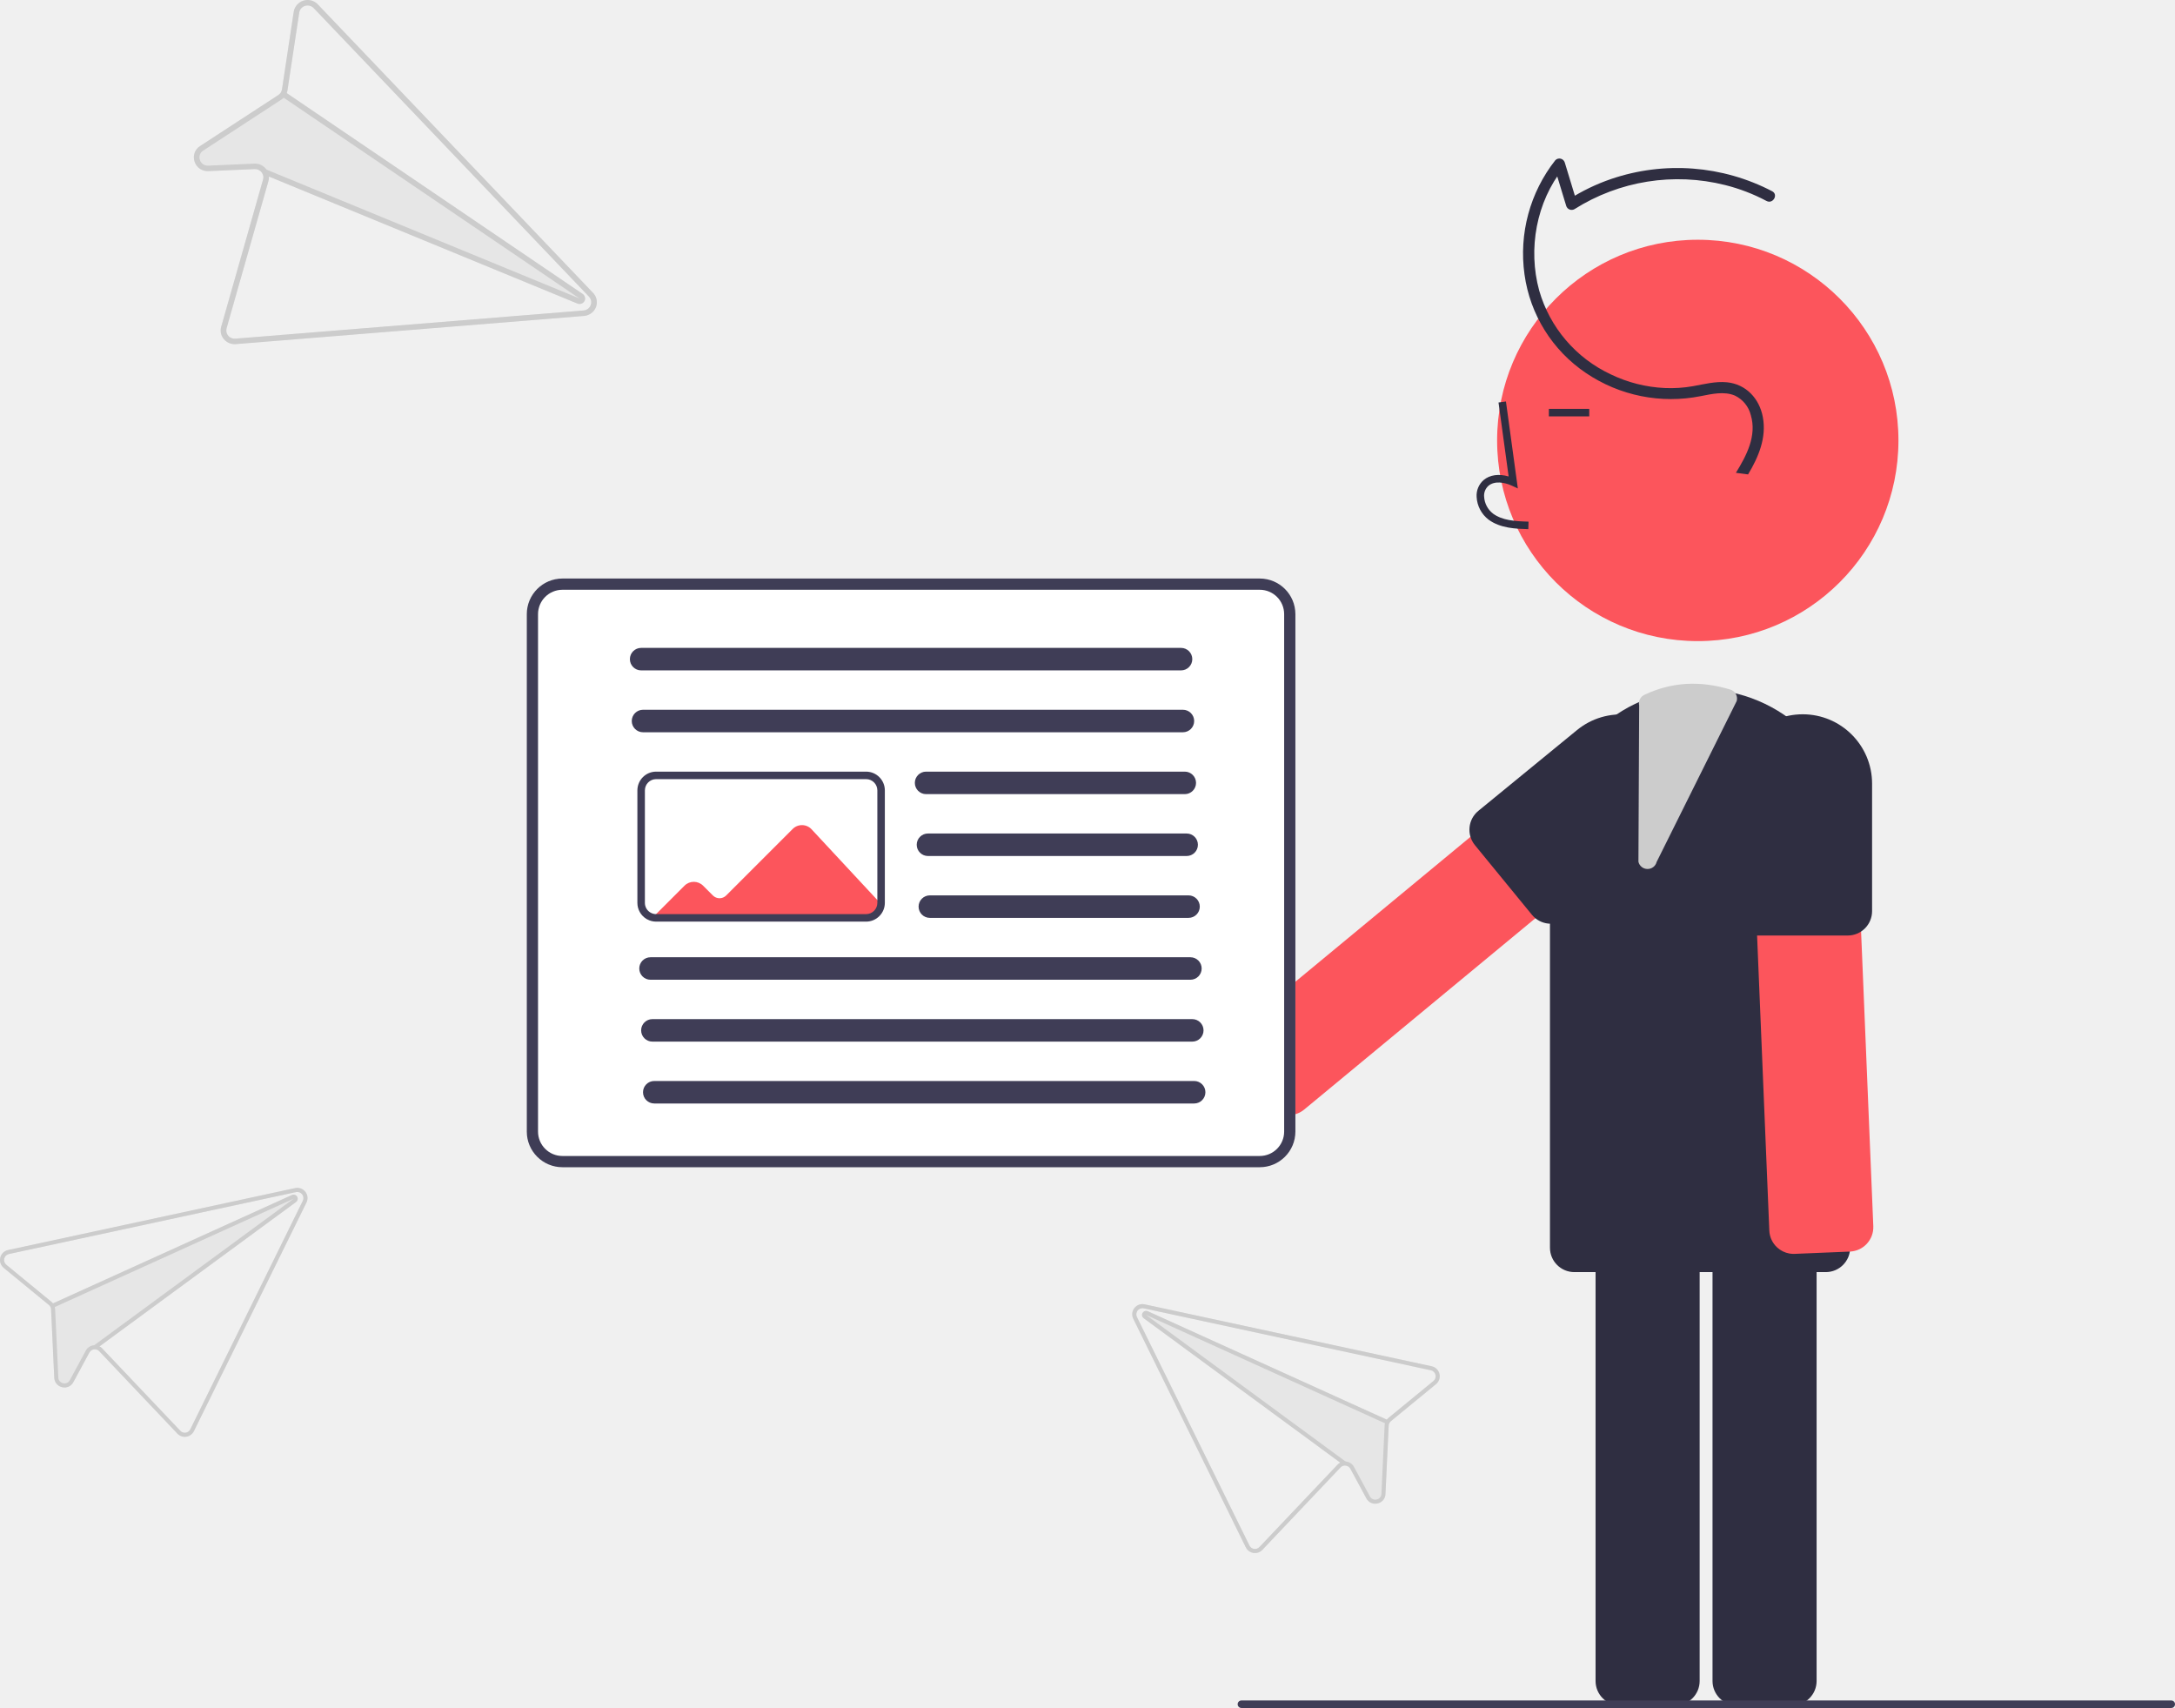
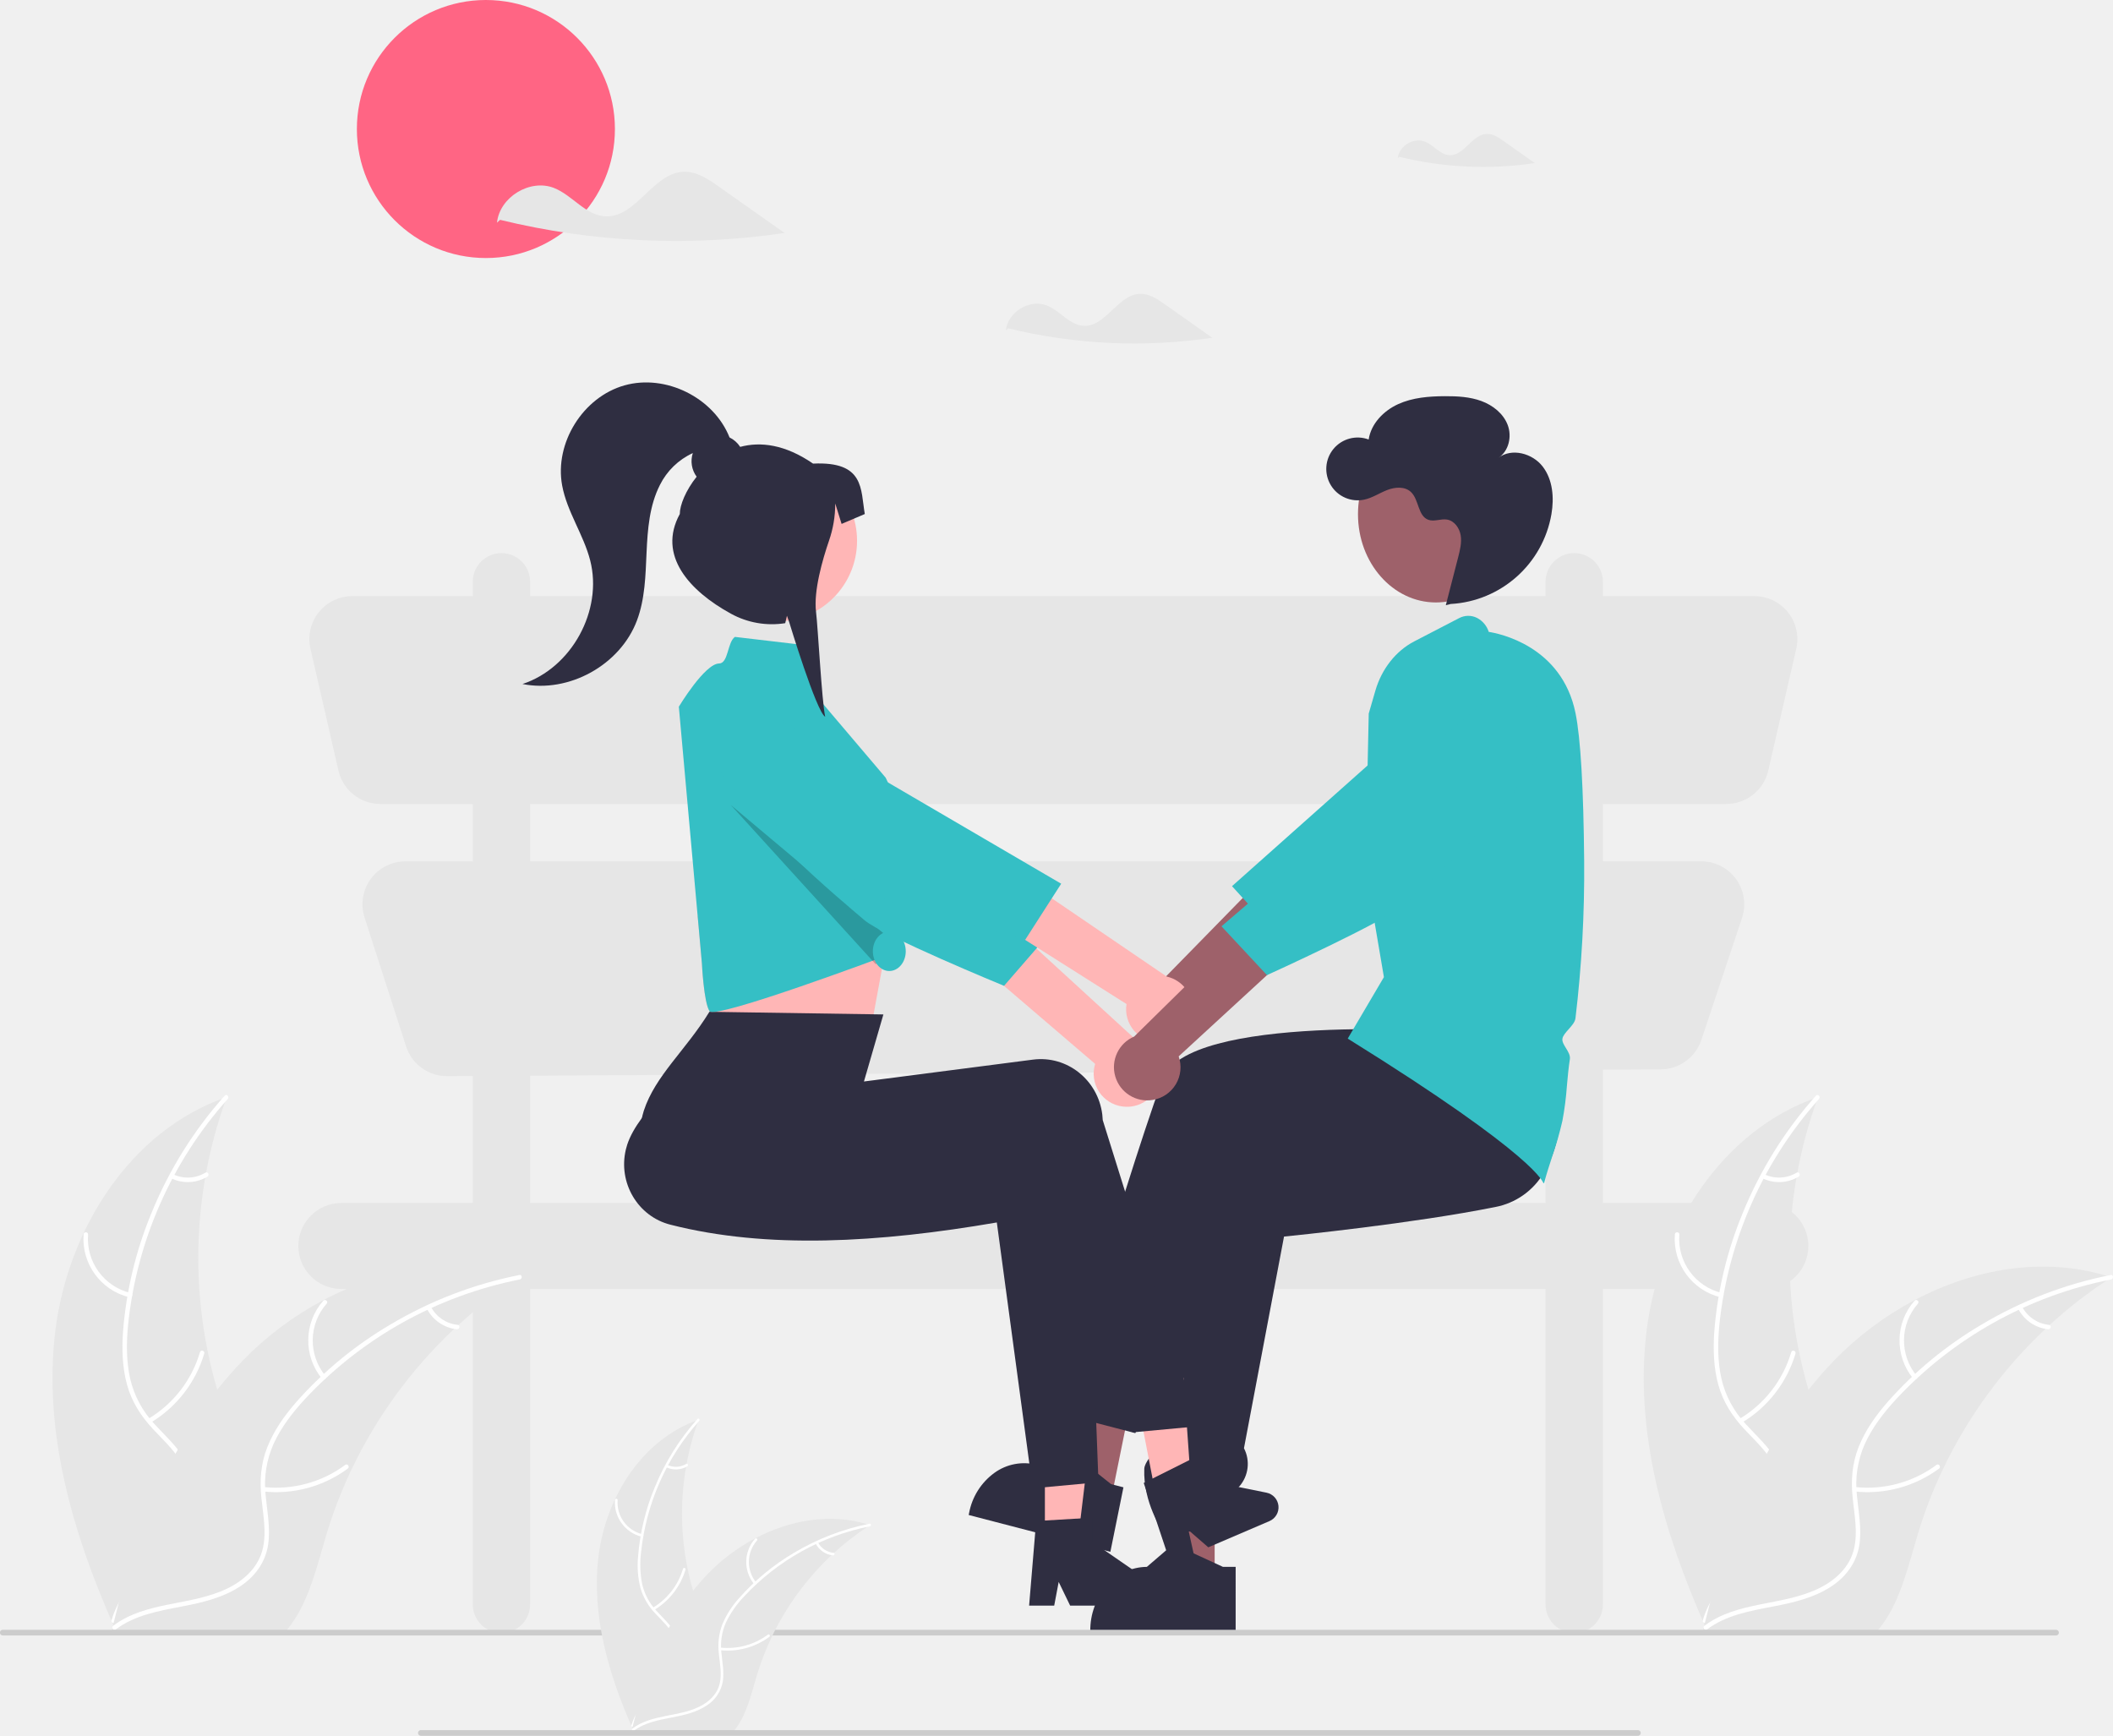
- <svg xmlns="http://www.w3.org/2000/svg" data-name="Layer 1" width="580.101" height="455.488" viewBox="0 0 580.101 455.488">
-   <circle cx="452.82" cy="117.456" r="53.519" fill="#fc555c" />
-   <path d="M766.702,670.558V547.543a6.508,6.508,0,0,1,6.5-6.5h14.759a6.508,6.508,0,0,1,6.5,6.5V670.558a6.508,6.508,0,0,1-6.5,6.5H773.202A6.508,6.508,0,0,1,766.702,670.558Z" transform="translate(-309.9494 -222.2559)" fill="#2f2e41" />
-   <path d="M735.509,670.558V547.543a6.508,6.508,0,0,1,6.5-6.5h14.76a6.508,6.508,0,0,1,6.5,6.5V670.558a6.508,6.508,0,0,1-6.5,6.5H742.009A6.508,6.508,0,0,1,735.509,670.558Z" transform="translate(-309.9494 -222.2559)" fill="#2f2e41" />
-   <path d="M723.346,555.005V446.061a40.031,40.031,0,0,1,40.031-40.031h0a40.031,40.031,0,0,1,40.031,40.031V555.005a6.5,6.5,0,0,1-6.5,6.5h-67.062A6.5,6.5,0,0,1,723.346,555.005Z" transform="translate(-309.9494 -222.2559)" fill="#2f2e41" />
-   <path d="M717.573,363.37l.056-2c-3.721-.104-7.001-.337-9.466-2.138a6.148,6.148,0,0,1-2.381-4.528,3.514,3.514,0,0,1,1.153-2.895c1.636-1.382,4.269-.935,6.188-.055l1.655.759-3.173-23.19-1.981.271,2.699,19.727c-2.607-.767-5.023-.437-6.678.961a5.471,5.471,0,0,0-1.86,4.492,8.133,8.133,0,0,0,3.2,6.073C710.151,363.162,714.266,363.277,717.573,363.37Z" transform="translate(-309.9494 -222.2559)" fill="#2f2e41" />
-   <rect x="413.103" y="109.04" width="10.771" height="2" fill="#2f2e41" />
-   <path d="M783.941,554.93a6.454,6.454,0,0,1-2.092-4.514L776.753,427.508a6.5,6.5,0,0,1,6.225-6.764l14.747-.612a6.506,6.506,0,0,1,6.763,6.225l5.096,122.909a6.508,6.508,0,0,1-6.225,6.764l-14.747.611a6.561,6.561,0,0,1-1.405-.091A6.453,6.453,0,0,1,783.941,554.93Z" transform="translate(-309.9494 -222.2559)" fill="#fc555c" />
-   <path d="M802.759,471.744h-24a6.507,6.507,0,0,1-6.5-6.5v-34a18.5,18.5,0,0,1,37,0v34A6.507,6.507,0,0,1,802.759,471.744Z" transform="translate(-309.9494 -222.2559)" fill="#2f2e41" />
-   <path d="M648.638,517.293,639.229,505.921a6.508,6.508,0,0,1,.864-9.152l94.781-78.416a6.504,6.504,0,0,1,9.151.864l9.409,11.373a6.5,6.5,0,0,1-.865,9.151L657.79,518.157a6.507,6.507,0,0,1-8.144.119A6.561,6.561,0,0,1,648.638,517.293Z" transform="translate(-309.9494 -222.2559)" fill="#fc555c" />
-   <path d="M718.535,466.217l-15.203-18.57a6.507,6.507,0,0,1,.912-9.147l26.308-21.538a18.5,18.5,0,1,1,23.438,28.63l-26.308,21.538A6.507,6.507,0,0,1,718.535,466.217Z" transform="translate(-309.9494 -222.2559)" fill="#2f2e41" />
-   <path d="M776.187,348.773c2.787-4.656,4.968-9.786,3.933-15.302-.924-4.926-4.469-8.762-9.567-9.266-3.07-.303-6.125.516-9.123,1.05a34.246,34.246,0,0,1-7.448.482,36.994,36.994,0,0,1-14.451-3.664,35.469,35.469,0,0,1-19.056-22.331c-3.042-11.074-.783-23.649,6.44-32.663l-2.507-.662,3.264,10.724a1.515,1.515,0,0,0,2.204.896,51.664,51.664,0,0,1,40.201-6.427,48.947,48.947,0,0,1,11.031,4.243c1.704.906,3.221-1.683,1.514-2.59a54.697,54.697,0,0,0-42.915-3.288,52.214,52.214,0,0,0-11.345,5.472l2.204.896-3.264-10.724a1.512,1.512,0,0,0-2.507-.662,40.207,40.207,0,0,0-8.241,30.483,37.94,37.94,0,0,0,16.429,26.319,40.458,40.458,0,0,0,30.554,6.142c2.936-.564,6.265-1.372,9.146-.143a7.9,7.9,0,0,1,4.234,5.208c1.632,5.531-1.145,10.784-3.982,15.383Z" transform="translate(-309.9494 -222.2559)" fill="#2f2e41" />
-   <path d="M749.376,453.997l-.037-0a2.466,2.466,0,0,1-2.399-1.927l.196-41.668a2.535,2.535,0,0,1,1.4-2.853c7.253-3.407,14.749-3.865,22.913-1.397a2.502,2.502,0,0,1,1.707,3.042L751.79,452.136A2.465,2.465,0,0,1,749.376,453.997Z" transform="translate(-309.9494 -222.2559)" fill="#ccc" />
-   <path d="M889.051,677.744h-248a1,1,0,0,1,0-2h248a1,1,0,0,1,0,2Z" transform="translate(-309.9494 -222.2559)" fill="#3f3d56" />
-   <path d="M645.949,533.538h-186a9.511,9.511,0,0,1-9.5-9.5v-138a9.511,9.511,0,0,1,9.5-9.5h186a9.511,9.511,0,0,1,9.5,9.5v138A9.511,9.511,0,0,1,645.949,533.538Z" transform="translate(-309.9494 -222.2559)" fill="#fff" />
-   <path d="M484.027,466.948l35.971.59h20.952a3.504,3.504,0,0,0,3.5-3.5v-1.223l-18.041-19.399a3.5,3.5,0,0,0-5.038-.091l-17.744,17.744a2.502,2.502,0,0,1-3.534.001l-2.626-2.622a3.503,3.503,0,0,0-4.949.002Z" transform="translate(-309.9494 -222.2559)" fill="#fc555c" />
-   <path d="M645.949,533.538h-186a9.511,9.511,0,0,1-9.5-9.5v-138a9.511,9.511,0,0,1,9.5-9.5h186a9.511,9.511,0,0,1,9.5,9.5v138A9.511,9.511,0,0,1,645.949,533.538Zm-186-154a6.507,6.507,0,0,0-6.5,6.5v138a6.507,6.507,0,0,0,6.5,6.5h186a6.507,6.507,0,0,0,6.5-6.5v-138a6.507,6.507,0,0,0-6.5-6.5Z" transform="translate(-309.9494 -222.2559)" fill="#3f3d56" />
-   <path d="M624.949,401.038h-144a3,3,0,0,1,0-6h144a3,3,0,0,1,0,6Z" transform="translate(-309.9494 -222.2559)" fill="#3f3d56" />
-   <path d="M625.449,417.538h-144a3,3,0,0,1,0-6h144a3,3,0,0,1,0,6Z" transform="translate(-309.9494 -222.2559)" fill="#3f3d56" />
-   <path d="M625.949,434.038h-69a3,3,0,0,1,0-6h69a3,3,0,0,1,0,6Z" transform="translate(-309.9494 -222.2559)" fill="#3f3d56" />
-   <path d="M626.449,450.538h-69a3,3,0,0,1,0-6h69a3,3,0,0,1,0,6Z" transform="translate(-309.9494 -222.2559)" fill="#3f3d56" />
-   <path d="M626.949,467.038h-69a3,3,0,0,1,0-6h69a3,3,0,0,1,0,6Z" transform="translate(-309.9494 -222.2559)" fill="#3f3d56" />
-   <path d="M627.449,483.538h-144a3,3,0,0,1,0-6h144a3,3,0,0,1,0,6Z" transform="translate(-309.9494 -222.2559)" fill="#3f3d56" />
-   <path d="M627.949,500.038h-144a3,3,0,0,1,0-6h144a3,3,0,0,1,0,6Z" transform="translate(-309.9494 -222.2559)" fill="#3f3d56" />
-   <path d="M628.449,516.538h-144a3,3,0,1,1,0-6h144a3,3,0,0,1,0,6Z" transform="translate(-309.9494 -222.2559)" fill="#3f3d56" />
-   <path d="M540.949,468.038h-56a4.916,4.916,0,0,1-2.384-.61h-.014l-.254-.153a4.98,4.98,0,0,1-2.348-4.237v-30a5.006,5.006,0,0,1,5-5h56a5.006,5.006,0,0,1,5,5v30A5.006,5.006,0,0,1,540.949,468.038Zm-57.714-2.541.144.088a2.906,2.906,0,0,0,1.571.452h56a3.003,3.003,0,0,0,3-3v-30a3.003,3.003,0,0,0-3-3h-56a3.003,3.003,0,0,0-3,3v30A2.987,2.987,0,0,0,483.235,465.497Z" transform="translate(-309.9494 -222.2559)" fill="#3f3d56" />
-   <path d="M312.093,555.619a2.722,2.722,0,0,0-1.149,4.763l12.027,9.873a1.769,1.769,0,0,1,.429.529,1.663,1.663,0,0,1,.167.655l.855,18.232a2.66,2.66,0,0,0,2.108,2.527l.021.005a2.657,2.657,0,0,0,2.975-1.363l4.27-7.898a1.637,1.637,0,0,1,1.457-.847,1.582,1.582,0,0,1,1.163.508L357.264,604.584a2.701,2.701,0,0,0,2.381.816,2.729,2.729,0,0,0,2.027-1.484l30.015-60.953a2.72,2.72,0,0,0-3.015-3.864l-.982.211-75.596,16.307Zm-.462,3.924a1.635,1.635,0,0,1,.694-2.859l75.572-16.301,1.006-.217a1.635,1.635,0,0,1,1.81,2.316L360.698,603.434a1.631,1.631,0,0,1-2.645.4l-20.847-21.982a2.607,2.607,0,0,0-.71-.541l52.412-38.5a1.089,1.089,0,0,0-.908-1.938.949.949,0,0,0-.175.061L324.082,569.844a2.682,2.682,0,0,0-.423-.428l-12.027-9.873Z" transform="translate(-309.9494 -222.2559)" fill="#e6e6e6" />
-   <path d="M312.093,555.619a2.722,2.722,0,0,0-1.149,4.763l12.027,9.873a1.769,1.769,0,0,1,.429.529,1.663,1.663,0,0,1,.167.655l.855,18.232a2.66,2.66,0,0,0,2.108,2.527l.021.005a2.657,2.657,0,0,0,2.975-1.363l4.27-7.898a1.637,1.637,0,0,1,1.457-.847,1.582,1.582,0,0,1,1.163.508L357.264,604.584a2.701,2.701,0,0,0,2.381.816,2.729,2.729,0,0,0,2.027-1.484l30.015-60.953a2.72,2.72,0,0,0-3.015-3.864l-.982.211-75.596,16.307Zm-.462,3.924a1.635,1.635,0,0,1,.694-2.859l75.572-16.301,1.006-.217a1.635,1.635,0,0,1,1.81,2.316L360.698,603.434a1.631,1.631,0,0,1-2.645.4l-20.847-21.982a2.607,2.607,0,0,0-.71-.541,2.646,2.646,0,0,0-1.235-.307c-.061-.002-.123.001-.185.004l-.005-.001A2.713,2.713,0,0,0,332.842,582.424l-4.271,7.904a1.583,1.583,0,0,1-1.789.813l-.011-.002a1.579,1.579,0,0,1-1.263-1.516l-.855-18.232a2.573,2.573,0,0,0-.086-.57l.001-.005a2.607,2.607,0,0,0-.197-.517,2.527,2.527,0,0,0-.289-.454,2.682,2.682,0,0,0-.423-.428l-12.027-9.873Z" transform="translate(-309.9494 -222.2559)" fill="#ccc" />
-   <path d="M324.082,569.844l63.744-28.909a.949.949,0,0,1,.175-.061,1.089,1.089,0,0,1,.908,1.938l-52.412,38.5-.925.681-.641-.877.141-.108.005.001,53.185-39.075-63.693,28.881-.001.005-.278.122-.449-.99Z" transform="translate(-309.9494 -222.2559)" fill="#ccc" />
-   <path d="M691.806,586.619l-75.596-16.307-.982-.211a2.72,2.72,0,0,0-3.015,3.864L642.227,634.917a2.729,2.729,0,0,0,2.027,1.484,2.701,2.701,0,0,0,2.381-.816l20.847-21.982a1.582,1.582,0,0,1,1.163-.508,1.637,1.637,0,0,1,1.457.847l4.27,7.898a2.657,2.657,0,0,0,2.975,1.363l.021-.005a2.66,2.66,0,0,0,2.108-2.527l.855-18.232a1.663,1.663,0,0,1,.167-.655,1.769,1.769,0,0,1,.429-.529l12.027-9.873a2.722,2.722,0,0,0-1.149-4.763Zm.462,3.924-12.027,9.873a2.683,2.683,0,0,0-.423.428L616.073,571.935a.949.949,0,0,0-.175-.061,1.089,1.089,0,0,0-.908,1.938l52.412,38.5a2.607,2.607,0,0,0-.71.541l-20.847,21.982a1.631,1.631,0,0,1-2.645-.4L613.186,573.481a1.635,1.635,0,0,1,1.81-2.316l1.006.217L691.574,587.684a1.635,1.635,0,0,1,.694,2.859Z" transform="translate(-309.9494 -222.2559)" fill="#e6e6e6" />
-   <path d="M691.806,586.619l-75.596-16.307-.982-.211a2.72,2.72,0,0,0-3.015,3.864L642.227,634.917a2.729,2.729,0,0,0,2.027,1.484,2.701,2.701,0,0,0,2.381-.816l20.847-21.982a1.582,1.582,0,0,1,1.163-.508,1.637,1.637,0,0,1,1.457.847l4.27,7.898a2.657,2.657,0,0,0,2.975,1.363l.021-.005a2.66,2.66,0,0,0,2.108-2.527l.855-18.232a1.663,1.663,0,0,1,.167-.655,1.769,1.769,0,0,1,.429-.529l12.027-9.873a2.722,2.722,0,0,0-1.149-4.763Zm.462,3.924-12.027,9.873a2.683,2.683,0,0,0-.423.428,2.527,2.527,0,0,0-.289.454,2.607,2.607,0,0,0-.197.517l.001.005a2.573,2.573,0,0,0-.086.57l-.855,18.232a1.579,1.579,0,0,1-1.263,1.516l-.011.002a1.583,1.583,0,0,1-1.789-.813l-4.271-7.904a2.713,2.713,0,0,0-2.229-1.417l-.005.001c-.062-.003-.124-.006-.185-.004a2.646,2.646,0,0,0-1.235.307,2.607,2.607,0,0,0-.71.541l-20.847,21.982a1.631,1.631,0,0,1-2.645-.4L613.186,573.481a1.635,1.635,0,0,1,1.81-2.316l1.006.217L691.574,587.684a1.635,1.635,0,0,1,.694,2.859Z" transform="translate(-309.9494 -222.2559)" fill="#ccc" />
-   <path d="M680.058,600.952l-.449.99-.278-.122-.001-.005-63.693-28.881,53.185,39.075.005-.001.141.108-.641.877-.925-.681-52.412-38.5a1.089,1.089,0,0,1,.908-1.938.949.949,0,0,1,.175.061l63.744,28.909Z" transform="translate(-309.9494 -222.2559)" fill="#ccc" />
-   <path d="M394.705,223.412a3.758,3.758,0,0,0-6.414,1.969l-3.136,20.707a2.352,2.352,0,0,1-.32.861,2.258,2.258,0,0,1-.653.646L363.336,261.189a3.545,3.545,0,0,0-1.487,4.18l.009.028a3.642,3.642,0,0,0,3.701,2.49l12.302-.534a2.255,2.255,0,0,1,2.024,1.096,2.094,2.094,0,0,1,.222,1.693l-11.164,39.26a3.581,3.581,0,0,0,.718,3.312,3.777,3.777,0,0,0,3.175,1.313l92.868-7.514a3.765,3.765,0,0,0,2.253-.979,3.61,3.61,0,0,0,.167-5.172l-.941-.988-72.479-75.962Zm-4.942,2.181a2.186,2.186,0,0,1,.684-1.277,2.273,2.273,0,0,1,3.169.101l72.456,75.939.965,1.01a2.181,2.181,0,0,1,.592,1.308,2.213,2.213,0,0,1-2.041,2.382l-92.868,7.514a2.278,2.278,0,0,1-.779-.073,2.19,2.19,0,0,1-1.557-2.702l11.164-39.259a3.444,3.444,0,0,0,.136-1.193l82.243,33.86a1.515,1.515,0,0,0,1.655-.316,1.445,1.445,0,0,0-.014-2.072,1.295,1.295,0,0,0-.196-.16l-78.949-53.57a3.553,3.553,0,0,0,.205-.784l3.136-20.707Z" transform="translate(-309.9494 -222.2559)" fill="#e6e6e6" />
-   <path d="M394.705,223.412a3.758,3.758,0,0,0-6.414,1.969l-3.136,20.707a2.352,2.352,0,0,1-.32.861,2.258,2.258,0,0,1-.653.646L363.336,261.189a3.545,3.545,0,0,0-1.487,4.18l.009.028a3.642,3.642,0,0,0,3.701,2.49l12.302-.534a2.255,2.255,0,0,1,2.024,1.096,2.094,2.094,0,0,1,.222,1.693l-11.164,39.26a3.581,3.581,0,0,0,.718,3.312,3.777,3.777,0,0,0,3.175,1.313l92.868-7.514a3.765,3.765,0,0,0,2.253-.979,3.61,3.61,0,0,0,.167-5.172l-.941-.988-72.479-75.962Zm-4.942,2.181a2.186,2.186,0,0,1,.684-1.277,2.273,2.273,0,0,1,3.169.101l72.456,75.939.965,1.01a2.181,2.181,0,0,1,.592,1.308,2.213,2.213,0,0,1-2.041,2.382l-92.868,7.514a2.278,2.278,0,0,1-.779-.073,2.19,2.19,0,0,1-1.557-2.702l11.164-39.259a3.444,3.444,0,0,0,.136-1.193,3.511,3.511,0,0,0-.51-1.638c-.04-.072-.087-.141-.134-.211l-.002-.007a3.745,3.745,0,0,0-3.238-1.593l-12.31.536a2.169,2.169,0,0,1-2.217-1.503l-.005-.014a2.104,2.104,0,0,1,.893-2.506l20.846-13.595a3.515,3.515,0,0,0,.611-.493l.007-.002a3.519,3.519,0,0,0,.469-.585,3.374,3.374,0,0,0,.33-.648,3.553,3.553,0,0,0,.205-.784l3.136-20.707Z" transform="translate(-309.9494 -222.2559)" fill="#ccc" />
-   <path d="M386.422,247.083l78.949,53.57a1.295,1.295,0,0,1,.196.16,1.445,1.445,0,0,1,.322,1.623,1.504,1.504,0,0,1-1.963.765l-82.243-33.86-1.453-.596.58-1.346.226.088.002.007,83.465,34.355L385.623,248.317l-.007.002-.34-.236.849-1.203Z" transform="translate(-309.9494 -222.2559)" fill="#ccc" />
+ <svg xmlns="http://www.w3.org/2000/svg" data-name="Layer 1" width="884.365" height="726.514" viewBox="0 0 884.365 726.514">
+   <circle cx="203.365" cy="54" r="54" fill="#ff6584" />
+   <path d="M896.683,590.243h-68V534.452l24.234-.136a18,18,0,0,0,16.975-12.308l17.024-51.073a18,18,0,0,0-17.076-23.692H828.683v-24h51.668A18,18,0,0,0,897.894,409.276l11.724-51a18,18,0,0,0-17.542-22.033H828.683v-6a12,12,0,0,0-24,0v6h-425v-6a12,12,0,0,0-24,0v6H305.29A18,18,0,0,0,287.748,358.276l11.724,51a18,18,0,0,0,17.542,13.967h38.668v24H327.525a18,18,0,0,0-17.133,23.52L327.769,524.69a18,18,0,0,0,17.234,12.479l10.68-.06v53.134h-55a18,18,0,0,0-18,18v0a18,18,0,0,0,18,18h55v132a12,12,0,0,0,24,0v-132h425v132a12,12,0,0,0,24,0v-132h68a18,18,0,0,0,18-18v-0A18,18,0,0,0,896.683,590.243Zm-517-167h425v24h-425Zm0,167V536.974l425-2.388v55.657Z" transform="translate(-157.8174 -86.74324)" fill="#e6e6e6" />
+   <path d="M846.999,643.533c5.253-42.244,31.434-83.866,71.722-97.614a196.133,196.133,0,0,0,.01,134.659c6.191,16.746,14.82,34.726,8.997,51.603-3.623,10.501-12.487,18.536-22.394,23.56-9.908,5.024-20.904,7.418-31.763,9.765l-2.137,1.767C854.197,728.35,841.746,685.777,846.999,643.533Z" transform="translate(-157.8174 -86.74324)" fill="#e6e6e6" />
+   <path d="M919.121,546.719a167.641,167.641,0,0,0-41.675,94.348c-.732,7.513-.821,15.199.821,22.604a41.405,41.405,0,0,0,10.298,19.205c4.642,5.1,9.98,9.779,13.301,15.918,3.501,6.471,3.635,13.823,1.239,20.697-2.932,8.41-8.711,15.265-14.596,21.772-6.534,7.225-13.434,14.626-16.212,24.204-.337,1.161-2.118.571-1.782-.588,4.832-16.664,21.009-26.13,28.723-41.14,3.6-7.004,5.111-15.135,1.736-22.528-2.951-6.465-8.452-11.295-13.196-16.417-4.982-5.379-8.801-11.281-10.769-18.403-2.013-7.285-2.224-14.99-1.687-22.489A162.642,162.642,0,0,1,887.201,594.475a170.614,170.614,0,0,1,30.679-49.164c.802-.898,2.038.515,1.241,1.407Z" transform="translate(-157.8174 -86.74324)" fill="#fff" />
+   <path d="M877.951,629.713a25.151,25.151,0,0,1-19.145-26.347c.096-1.203,1.97-1.111,1.874.094A23.29,23.29,0,0,0,878.539,627.931c1.175.279.58,2.059-.588,1.782Z" transform="translate(-157.8174 -86.74324)" fill="#fff" />
+   <path d="M885.871,680.6a48.477,48.477,0,0,0,21.648-27.919c.341-1.159,2.122-.57,1.782.588a50.424,50.424,0,0,1-22.586,29.007c-1.04.617-1.879-1.062-.844-1.676Z" transform="translate(-157.8174 -86.74324)" fill="#fff" />
+   <path d="M896.289,578.235a14.237,14.237,0,0,0,13.492-.685c1.032-.63,1.869,1.05.844,1.676a15.954,15.954,0,0,1-14.924.791.97.97,0,0,1-.597-1.185.943.943,0,0,1,1.185-.597Z" transform="translate(-157.8174 -86.74324)" fill="#fff" />
+   <path d="M1041.524,621.372c-.633.412-1.266.823-1.9,1.251A187.493,187.493,0,0,0,1015.651,641.34c-.586.523-1.172,1.061-1.742,1.599a197.659,197.659,0,0,0-42.928,58.762,191.953,191.953,0,0,0-10.514,27.204c-3.88,12.874-7.062,27.141-14.742,37.671a32.931,32.931,0,0,1-2.565,3.167H873.756c-.158-.079-.316-.143-.475-.222l-2.771.127c.111-.491.237-.998.349-1.488.063-.285.142-.57.206-.855.047-.19.095-.38.127-.554.015-.063.032-.127.047-.174.032-.174.08-.333.111-.491q1.045-4.252,2.153-8.503c0-.016,0-.016.015-.032,5.685-21.583,13.222-42.88,23.752-62.357.317-.586.633-1.188.982-1.773a183.165,183.165,0,0,1,16.452-24.955,161.929,161.929,0,0,1,10.784-12.335,134.653,134.653,0,0,1,33.696-25.24c24.892-13.143,53.711-18.178,80.314-10.15C1040.178,620.945,1040.844,621.151,1041.524,621.372Z" transform="translate(-157.8174 -86.74324)" fill="#e6e6e6" />
+   <path d="M1041.368,622.253a167.641,167.641,0,0,0-90.08,50.24c-5.108,5.558-9.806,11.641-12.954,18.543a41.405,41.405,0,0,0-3.34,21.534c.636,6.866,2.081,13.816,1.036,20.718-1.101,7.274-5.42,13.226-11.472,17.271-7.405,4.949-16.146,6.943-24.762,8.596-9.567,1.835-19.532,3.589-27.516,9.565-.967.724-2.034-.819-1.068-1.542,13.891-10.396,32.506-8.215,47.703-15.554,7.091-3.425,13.193-9.007,14.949-16.942,1.536-6.939.052-14.107-.652-21.053-.739-7.294-.235-14.306,2.481-21.177,2.779-7.029,7.249-13.308,12.193-18.972a162.641,162.641,0,0,1,39.242-32.312,170.614,170.614,0,0,1,54.095-20.784c1.181-.234,1.318,1.638.144,1.871Z" transform="translate(-157.8174 -86.74324)" fill="#fff" />
+   <path d="M958.528,663.732a25.152,25.152,0,0,1,.576-32.563c.801-.903,2.242.299,1.44,1.203a23.29,23.29,0,0,0-.474,30.292c.77.93-.777,1.993-1.542,1.068Z" transform="translate(-157.8174 -86.74324)" fill="#fff" />
+   <path d="M934.214,709.131a48.477,48.477,0,0,0,34.094-9.258c.97-.721,2.037.823,1.068,1.542a50.424,50.424,0,0,1-35.498,9.562c-1.202-.134-.861-1.979.335-1.846Z" transform="translate(-157.8174 -86.74324)" fill="#fff" />
+   <path d="M1004.164,633.672a14.237,14.237,0,0,0,11.185,7.576c1.203.118.86,1.964-.335,1.846a15.954,15.954,0,0,1-12.392-8.354.97.97,0,0,1,.237-1.305.943.943,0,0,1,1.305.237Z" transform="translate(-157.8174 -86.74324)" fill="#fff" />
+   <path d="M180.999,643.533c5.253-42.244,31.434-83.866,71.722-97.614a196.133,196.133,0,0,0,.01,134.659c6.191,16.746,14.82,34.726,8.997,51.603-3.623,10.501-12.487,18.536-22.394,23.56-9.908,5.024-20.904,7.418-31.763,9.765l-2.137,1.767C188.197,728.35,175.746,685.777,180.999,643.533Z" transform="translate(-157.8174 -86.74324)" fill="#e6e6e6" />
+   <path d="M253.121,546.719a167.641,167.641,0,0,0-41.675,94.348c-.732,7.513-.821,15.199.821,22.604a41.405,41.405,0,0,0,10.298,19.205c4.642,5.1,9.98,9.779,13.301,15.918,3.501,6.471,3.635,13.823,1.239,20.697-2.932,8.41-8.711,15.265-14.596,21.772-6.534,7.225-13.434,14.626-16.212,24.204-.337,1.161-2.118.571-1.782-.588,4.832-16.664,21.009-26.13,28.723-41.14,3.6-7.004,5.111-15.135,1.736-22.528-2.951-6.465-8.452-11.295-13.196-16.417-4.982-5.379-8.801-11.281-10.769-18.403-2.013-7.285-2.224-14.99-1.687-22.489A162.642,162.642,0,0,1,221.201,594.475a170.614,170.614,0,0,1,30.679-49.164c.802-.898,2.038.515,1.241,1.407Z" transform="translate(-157.8174 -86.74324)" fill="#fff" />
+   <path d="M211.951,629.713a25.151,25.151,0,0,1-19.145-26.347c.096-1.203,1.97-1.111,1.874.094A23.29,23.29,0,0,0,212.539,627.931c1.175.279.58,2.059-.588,1.782Z" transform="translate(-157.8174 -86.74324)" fill="#fff" />
+   <path d="M219.871,680.6a48.477,48.477,0,0,0,21.648-27.919c.341-1.159,2.122-.57,1.782.588a50.424,50.424,0,0,1-22.586,29.007c-1.04.617-1.879-1.062-.844-1.676Z" transform="translate(-157.8174 -86.74324)" fill="#fff" />
+   <path d="M230.289,578.235a14.237,14.237,0,0,0,13.492-.685c1.032-.63,1.869,1.05.844,1.676a15.954,15.954,0,0,1-14.924.791.97.97,0,0,1-.597-1.185.943.943,0,0,1,1.185-.597Z" transform="translate(-157.8174 -86.74324)" fill="#fff" />
+   <path d="M375.524,621.372c-.633.412-1.266.823-1.9,1.251A187.493,187.493,0,0,0,349.651,641.34c-.586.523-1.172,1.061-1.742,1.599a197.659,197.659,0,0,0-42.928,58.762,191.953,191.953,0,0,0-10.514,27.204c-3.88,12.874-7.062,27.141-14.742,37.671a32.931,32.931,0,0,1-2.565,3.167H207.756c-.158-.079-.316-.143-.475-.222l-2.771.127c.111-.491.237-.998.349-1.488.063-.285.142-.57.206-.855.047-.19.095-.38.127-.554.015-.063.032-.127.047-.174.032-.174.08-.333.111-.491q1.045-4.252,2.153-8.503c0-.016,0-.016.015-.032,5.685-21.583,13.222-42.88,23.752-62.357.317-.586.633-1.188.982-1.773a183.165,183.165,0,0,1,16.452-24.955,161.929,161.929,0,0,1,10.784-12.335,134.653,134.653,0,0,1,33.696-25.24c24.892-13.143,53.711-18.178,80.314-10.15C374.178,620.945,374.844,621.151,375.524,621.372Z" transform="translate(-157.8174 -86.74324)" fill="#e6e6e6" />
+   <path d="M375.368,622.253a167.641,167.641,0,0,0-90.08,50.24c-5.108,5.558-9.806,11.641-12.954,18.543a41.405,41.405,0,0,0-3.34,21.534c.636,6.866,2.081,13.816,1.036,20.718-1.101,7.274-5.42,13.226-11.472,17.271-7.405,4.949-16.146,6.943-24.762,8.596-9.567,1.835-19.532,3.589-27.516,9.565-.967.724-2.034-.819-1.068-1.542,13.891-10.396,32.506-8.215,47.703-15.554,7.091-3.425,13.193-9.007,14.949-16.942,1.536-6.939.052-14.107-.652-21.053-.739-7.294-.235-14.306,2.481-21.177,2.779-7.029,7.249-13.308,12.193-18.972a162.641,162.641,0,0,1,39.242-32.312,170.614,170.614,0,0,1,54.095-20.784c1.181-.234,1.318,1.638.144,1.871Z" transform="translate(-157.8174 -86.74324)" fill="#fff" />
+   <path d="M292.528,663.732a25.152,25.152,0,0,1,.576-32.563c.801-.903,2.242.299,1.44,1.203a23.29,23.29,0,0,0-.474,30.292c.77.93-.777,1.993-1.542,1.068Z" transform="translate(-157.8174 -86.74324)" fill="#fff" />
+   <path d="M268.214,709.131a48.477,48.477,0,0,0,34.094-9.258c.97-.721,2.037.823,1.068,1.542a50.424,50.424,0,0,1-35.498,9.562c-1.202-.134-.861-1.979.335-1.846Z" transform="translate(-157.8174 -86.74324)" fill="#fff" />
+   <path d="M338.164,633.672a14.237,14.237,0,0,0,11.185,7.576c1.203.118.86,1.964-.335,1.846a15.954,15.954,0,0,1-12.392-8.354.97.97,0,0,1,.237-1.305.943.943,0,0,1,1.305.237Z" transform="translate(-157.8174 -86.74324)" fill="#fff" />
+   <path d="M458.639,164.816c-4.382-3.093-9.177-6.319-14.539-6.19-12.979.312-19.976,19.338-32.942,18.669-8.268-.427-13.757-8.826-21.456-11.872-10.023-3.965-22.778,3.79-23.872,14.513l1.287-1.178a310.783,310.783,0,0,0,119.064,5.5Q472.411,174.537,458.639,164.816Z" transform="translate(-157.8174 -86.74324)" fill="#e6e6e6" />
+   <path d="M645.421,214.16c-3.144-2.219-6.584-4.534-10.432-4.441-9.312.224-14.333,13.875-23.635,13.395-5.933-.306-9.871-6.333-15.395-8.518-7.191-2.845-16.343,2.719-17.128,10.413l.924-.845a222.985,222.985,0,0,0,85.428,3.947Q655.302,221.135,645.421,214.16Z" transform="translate(-157.8174 -86.74324)" fill="#e6e6e6" />
+   <path d="M787.072,145.74c-2.089-1.475-4.374-3.012-6.931-2.951-6.187.149-9.522,9.218-15.703,8.899-3.941-.203-6.558-4.207-10.228-5.659-4.778-1.89-10.858,1.806-11.379,6.918l.614-.562a148.147,148.147,0,0,0,56.756,2.622Q793.636,150.374,787.072,145.74Z" transform="translate(-157.8174 -86.74324)" fill="#e6e6e6" />
+   <path d="M647.665,525.5A12.954,12.954,0,0,0,657.958,510.516a13.361,13.361,0,0,0-.523-2.054l74.046-70.761-21.965-7.378-68.928,70.451a13.068,13.068,0,0,0-7.439,14.102A12.629,12.629,0,0,0,647.665,525.5Z" transform="translate(-157.8174 -86.74324)" fill="#9e616a" />
+   <path d="M780.511,362.329s15.638,3.469,13.593,22.254-44.824,57.775-51.537,64.272-51.853,27.781-51.853,27.781L673.461,457.64Z" transform="translate(-157.8174 -86.74324)" fill="#35bfc5" />
+   <polygon points="464.821 628.494 448.899 624.357 455.413 552.833 478.911 558.939 464.821 628.494" fill="#9e616a" />
+   <path d="M610.24,680.48c-.06-.141-5.961-14.18-2.088-27.295a23.018,23.018,0,0,0,.659-3.865,26.215,26.215,0,0,1,.801-4.556,24.962,24.962,0,0,1,1.67-3.892,25.832,25.832,0,0,0,1.726-4.026c9.32-31.169,22.323-73.528,31.347-98.322,10.133-27.843,119.825-20.215,126.228-19.744l19.433-13.845,7.254,48.974-69.083,21.949-.056.018-56.257-.117-1.994,5.973a11.68,11.68,0,0,1,1.162,8.448,10.274,10.274,0,0,1-4.968,6.738l-1.54.829L645.702,654.169a27.654,27.654,0,0,1-5.061,15.799l-.41.568-7.245,16.036-22.658-5.887Z" transform="translate(-157.8174 -86.74324)" fill="#2f2e41" />
+   <path d="M622.549,736.249,563.249,720.839l.172-.85A26.782,26.782,0,0,1,573.926,703.261a21.228,21.228,0,0,1,17.871-3.416l.001 0,12.717-6.493,18.325,14.56,5.177,1.345Z" transform="translate(-157.8174 -86.74324)" fill="#2f2e41" />
+   <polygon points="508.377 662.998 492.042 662.997 484.271 591.634 508.38 591.635 508.377 662.998" fill="#9e616a" />
+   <ellipse cx="600.966" cy="215.229" rx="32.602" ry="36.926" fill="#9e616a" />
+   <path d="M644.402,727.576c-.082-.118-8.212-11.958-7.662-26.046.057-1.453.949-2.841,1.894-4.311.904-1.407,1.84-2.862,1.898-4.267.37-8.822.773-17.481,1.199-25.735.276-5.35-1.12-11.008-2.47-16.481-1.443-5.849-2.935-11.897-2.52-17.836,2.314-33.15,12.652-64.332,17.286-69.58,10.261-11.622,73.054-45.386,75.722-46.817l.108-.058,80.399,10.221.309.04.058.346c.052.311,5.057,31.321-6.628,50.486a30.06,30.06,0,0,1-20.442,14.415c-34.42,6.9-83.937,11.914-88.328,12.351l-16.764,88.59a14.281,14.281,0,0,1-1.933,15.972l-1.374,1.506-1.596,8.435-5.897,8.953H644.528Z" transform="translate(-157.8174 -86.74324)" fill="#2f2e41" />
+   <path d="M721.889,521.439l15.145-25.73-7.751-45.579,1.399-64.725,2.792-9.642c2.652-9.094,8.582-16.596,16.271-20.581l18.797-9.746a8.19,8.19,0,0,1,7.413-.1,9.935,9.935,0,0,1,4.953,5.877c4.141.636,30.597,5.789,36.323,34.022,2.13,10.5,3.346,31.287,3.616,61.782a517.395,517.395,0,0,1-3.64,65.911c-.192,1.601-1.548,3.122-2.859,4.593-1.196,1.342-2.433,2.73-2.606,3.993-.169,1.235.637,2.542,1.491,3.924.921,1.491,1.873,3.033,1.622,4.662-.566,3.667-.899,7.393-1.22,10.995a129.169,129.169,0,0,1-1.898,14.762,142.338,142.338,0,0,1-4.295,14.996c-1.154,3.535-2.346,7.19-3.284,10.761l-.075.284-.258.05a.07.07,0,0,1-.018.002C803.547,581.948,802.606,571.632,721.889,521.439Z" transform="translate(-157.8174 -86.74324)" fill="#35bfc5" />
+   <path d="M674.983,770.243l-60.841-.003v-.872a28.536,28.536,0,0,1,6.937-18.966,22.224,22.224,0,0,1,16.744-7.855h.002l11.113-9.549,20.735,9.551,5.311 0Z" transform="translate(-157.8174 -86.74324)" fill="#2f2e41" />
+   <path d="M449.825,470.124l1.77,19.784s.767,16.426,3.194,20.058c2.409,3.614,68.15,4.07,68.15,4.07s4.344-23.416,8.085-43.913Z" transform="translate(-157.8174 -86.74324)" fill="#ffb6b6" />
+   <polygon points="485.51 634.982 499.254 632.206 495.32 576.692 475.036 580.789 485.51 634.982" fill="#ffb6b6" />
+   <polygon points="437.326 643.115 451.335 643.115 458 587.874 437.324 587.875 437.326 643.115" fill="#ffb6b6" />
+   <path d="M617.568,707.127,590.039,709.685,575.024,598.397c-49.495,8.512-96.19,11.239-136.579.942-13.675-3.438-22.034-17.558-18.67-31.538q.236-.98.545-1.94c4.834-14.748,24.441-28.91,34.41-45.131l55.227,22.662L512.46,553.626l70.736-9.154c14.225-1.841,27.217,8.456,29.018,22.998q.143,1.152.186,2.313Z" transform="translate(-157.8174 -86.74324)" fill="#2f2e41" />
+   <path d="M659.419,683.691l-27.528,2.558L581.978,584.168c-49.495,8.512-96.19,11.239-136.579.942-13.675-3.438-22.034-17.558-18.67-31.538q.236-.98.545-1.94c4.834-14.748,17.487-25.183,27.456-41.404l72.817,1.106L519.414,539.397l70.736-9.154c14.225-1.841,27.217,8.456,29.018,22.998q.143,1.152.186,2.313Z" transform="translate(-157.8174 -86.74324)" fill="#2f2e41" />
+   <circle cx="324.928" cy="226.33" r="33.779" fill="#ffb6b6" />
+   <path d="M465.412,353.315l27.111,3.19a5.532,5.532,0,0,1,4.758,4.313l4.311,19.729L528.469,412.198s9.651,18.096,6.032,38.605-5.21,35.748-5.21,35.748-72.096,27.032-74.509,23.413-3.196-20.058-3.196-20.058l-9.651-107.369s10.858-18.096,16.89-18.096C462.718,364.308,462.219,355.546,465.412,353.315Z" transform="translate(-157.8174 -86.74324)" fill="#35bfc5" />
+   <polygon points="305.847 336.909 366.461 403.55 377.253 396.909 305.847 336.909" opacity="0.2" style="isolation:isolate" />
+   <ellipse cx="372.207" cy="398.148" rx="6.884" ry="8.261" fill="#35bfc5" />
+   <path d="M627.688,549.868a13.844,13.844,0,0,1-11.512-17.836l-84.832-72.64,23.987-8.846,79.158,72.526a13.919,13.919,0,0,1-6.801,26.795Z" transform="translate(-157.8174 -86.74324)" fill="#ffb6b6" />
+   <path d="M473.988,380.74s-17.152,4.387-14.11,24.425,51.974,59.979,59.668,66.652,58.502,27.542,58.502,27.542l18.293-21.091Z" transform="translate(-157.8174 -86.74324)" fill="#35bfc5" />
+   <path d="M643.255,522.98a13.844,13.844,0,0,1-13.952-16l-94.373-59.721,22.47-12.195,88.742,60.423a13.919,13.919,0,0,1-2.887,27.494Z" transform="translate(-157.8174 -86.74324)" fill="#ffb6b6" />
+   <path d="M466.886,377.646s-16.345,6.801-10.461,26.196,60.039,51.904,68.611,57.405,61.847,18.866,61.847,18.866l15.079-23.497Z" transform="translate(-157.8174 -86.74324)" fill="#35bfc5" />
+   <path d="M498.11,280.783c-11.713-8.055-22.027-9.282-30.5-6.998a11.138,11.138,0,0,0-4.455-3.956c-6.608-16.65-26.718-26.65-43.976-21.789-17.37,4.892-29.354,24.133-26.086,41.88,2.025,11,8.949,20.526,11.733,31.359,5.39,20.971-7.759,44.994-28.33,51.754,19.477,3.911,40.916-7.986,47.903-26.582,3.394-9.032,3.598-18.894,4.03-28.534.431-9.639,1.208-19.568,5.576-28.172A28.79,28.79,0,0,1,447.784,276.377a10.989,10.989,0,0,0,1.605,9.893c-4.568,5.722-7.054,11.91-7.054,15.615-9.489,17.342,4.08,32.238,21.423,41.727a35.53,35.53,0,0,0,22.7,3.958l.726-3.097.983,2.79s11.291,37.293,15.016,39.481c-1.413-6.637-3.032-37.367-3.819-43.844-1.089-8.816,2.708-21.94,5.447-29.922a47.111,47.111,0,0,0,2.579-15.289V297.461l2.667,8.567,9.709-4.142C517.96,291.525,519.766,279.762,498.11,280.783Z" transform="translate(-157.8174 -86.74324)" fill="#2f2e41" />
+   <path d="M640.265,547.116A13.844,13.844,0,0,0,651.137,528.882L733.336,453.276,709.05,445.287l-76.533,75.292a13.919,13.919,0,0,0,7.748,26.537Z" transform="translate(-157.8174 -86.74324)" fill="#9e616a" />
+   <path d="M787.863,372.636s17.297,3.775,14.968,23.909-49.811,61.786-57.263,68.729-57.487,29.602-57.487,29.602l-19.031-20.428Z" transform="translate(-157.8174 -86.74324)" fill="#35bfc5" />
+   <path d="M636.507,707.431l20.954-10.501,3.949,9.213,26.497,5.356a6.261,6.261,0,0,1,1.227,11.892l-25.601,10.974-8.319-7.222,2.183,9.852-9.653,4.138Z" transform="translate(-157.8174 -86.74324)" fill="#2f2e41" />
+   <path d="M591.487,723.369l23.396-1.396v10.024l22.243,15.362a6.261,6.261,0,0,1-3.558,11.414H605.714l-4.801-9.915-1.875,9.915h-10.502Z" transform="translate(-157.8174 -86.74324)" fill="#2f2e41" />
+   <path d="M803.47,281.987c-4.263-5.514-12.936-7.869-18.48-3.645,4.308-2.787,5.674-8.902,3.861-13.702-1.813-4.8-6.217-8.278-11.033-10.05-4.816-1.772-10.044-2.043-15.175-2.024-6.696.025-13.56.555-19.655,3.329-6.094,2.775-11.34,8.178-12.337,14.8a13.143,13.143,0,1,0-1.841,25.164c3.404-.73,6.367-2.767,9.613-4.024,3.246-1.257,7.311-1.575,9.87.784,3.482,3.21,2.891,10.108,7.355,11.69,2.467.874,5.202-.524,7.785-.108,3.067.494,5.221,3.515,5.728,6.58s-.274,6.181-1.049,9.189q-2.585,10.039-5.17,20.077l2.022-.508a45.348,45.348,0,0,0,42.177-37.579C808.324,295.092,807.733,287.501,803.47,281.987Z" transform="translate(-157.8174 -86.74324)" fill="#2f2e41" />
+   <path d="M1018.302,771.257h-859.294a1.191,1.191,0,1,1,0-2.381h859.294a1.191,1.191,0,1,1,0,2.381Z" transform="translate(-157.8174 -86.74324)" fill="#ccc" />
+   <path d="M408.326,738.012c3.069-24.679,18.364-48.995,41.9-57.026a114.581,114.581,0,0,0,.006,78.667c3.617,9.783,8.658,20.287,5.256,30.146-2.117,6.135-7.295,10.829-13.083,13.763-5.788,2.935-12.212,4.334-18.556,5.704l-1.248,1.033C412.53,787.561,405.256,762.691,408.326,738.012Z" transform="translate(-157.8174 -86.74324)" fill="#e6e6e6" />
+   <path d="M450.459,681.453a97.936,97.936,0,0,0-24.347,55.118,42.174,42.174,0,0,0,.48,13.205,24.189,24.189,0,0,0,6.016,11.219c2.712,2.979,5.83,5.713,7.77,9.299a14.811,14.811,0,0,1,.724,12.091c-1.713,4.913-5.089,8.918-8.527,12.719-3.817,4.221-7.848,8.544-9.471,14.14-.197.678-1.237.333-1.041-.344,2.823-9.735,12.273-15.265,16.78-24.034,2.103-4.092,2.986-8.842,1.014-13.161-1.724-3.777-4.938-6.598-7.709-9.591a25.811,25.811,0,0,1-6.291-10.751,38.989,38.989,0,0,1-.986-13.138,95.015,95.015,0,0,1,6.939-28.874,99.672,99.672,0,0,1,17.922-28.721c.469-.525,1.191.301.725.822Z" transform="translate(-157.8174 -86.74324)" fill="#fff" />
+   <path d="M426.407,729.938a14.693,14.693,0,0,1-11.185-15.392c.056-.703,1.151-.649,1.095.055A13.606,13.606,0,0,0,426.751,728.897c.686.163.339,1.203-.344,1.041Z" transform="translate(-157.8174 -86.74324)" fill="#fff" />
+   <path d="M431.034,759.666A28.32,28.32,0,0,0,443.681,743.355c.199-.677,1.24-.333,1.041.344a29.457,29.457,0,0,1-13.195,16.946c-.608.361-1.097-.62-.493-.979Z" transform="translate(-157.8174 -86.74324)" fill="#fff" />
+   <path d="M437.121,699.865a8.317,8.317,0,0,0,7.882-.4c.603-.368,1.092.613.493.979a9.32,9.32,0,0,1-8.719.462.566.566,0,0,1-.349-.692.551.551,0,0,1,.692-.349Z" transform="translate(-157.8174 -86.74324)" fill="#fff" />
+   <path d="M521.967,725.065c-.37.241-.74.481-1.11.731a109.533,109.533,0,0,0-14.005,10.934c-.342.305-.685.62-1.018.934a115.472,115.472,0,0,0-25.078,34.329A112.137,112.137,0,0,0,474.613,787.886c-2.267,7.521-4.126,15.855-8.612,22.007a19.237,19.237,0,0,1-1.499,1.85H423.957c-.092-.046-.185-.083-.277-.13l-1.619.074c.065-.287.139-.583.204-.87.037-.167.083-.333.12-.5.028-.111.056-.222.074-.324.009-.037.019-.074.028-.102.019-.102.047-.194.065-.287q.61-2.484,1.258-4.968c0-.009,0-.009.009-.019a164.883,164.883,0,0,1,13.876-36.429c.185-.342.37-.694.574-1.036a107.005,107.005,0,0,1,9.611-14.579,94.601,94.601,0,0,1,6.3-7.206,78.664,78.664,0,0,1,19.685-14.745c14.542-7.678,31.378-10.62,46.919-5.93C521.18,724.816,521.569,724.936,521.967,725.065Z" transform="translate(-157.8174 -86.74324)" fill="#e6e6e6" />
+   <path d="M521.875,725.58a97.935,97.935,0,0,0-52.624,29.35,42.174,42.174,0,0,0-7.567,10.833,24.189,24.189,0,0,0-1.951,12.58c.371,4.011,1.216,8.071.606,12.103a14.811,14.811,0,0,1-6.702,10.09c-4.326,2.891-9.432,4.056-14.466,5.022-5.589,1.072-11.411,2.097-16.075,5.588-.565.423-1.188-.479-.624-.901,8.115-6.074,18.99-4.799,27.868-9.087,4.143-2.001,7.707-5.262,8.733-9.897.897-4.054.03-8.241-.381-12.299A25.811,25.811,0,0,1,460.141,766.589a38.989,38.989,0,0,1,7.123-11.084,95.015,95.015,0,0,1,22.925-18.877,99.672,99.672,0,0,1,31.602-12.142c.69-.137.77.957.084,1.093Z" transform="translate(-157.8174 -86.74324)" fill="#fff" />
+   <path d="M473.48,749.812a14.693,14.693,0,0,1,.337-19.023c.468-.528,1.31.175.841.703a13.606,13.606,0,0,0-.277,17.696c.45.543-.454,1.164-.901.624Z" transform="translate(-157.8174 -86.74324)" fill="#fff" />
+   <path d="M459.276,776.334a28.32,28.32,0,0,0,19.918-5.409c.567-.421,1.19.481.624.901a29.457,29.457,0,0,1-20.738,5.586c-.702-.078-.503-1.156.196-1.078Z" transform="translate(-157.8174 -86.74324)" fill="#fff" />
+   <path d="M500.14,732.25a8.317,8.317,0,0,0,6.534,4.426c.703.069.503,1.147-.196,1.078a9.32,9.32,0,0,1-7.239-4.88.566.566,0,0,1,.138-.763.551.551,0,0,1,.763.138Z" transform="translate(-157.8174 -86.74324)" fill="#fff" />
+   <path d="M843.302,813.257h-509.294a1.191,1.191,0,1,1,0-2.381h509.294a1.191,1.191,0,1,1,0,2.381Z" transform="translate(-157.8174 -86.74324)" fill="#ccc" />
</svg>
